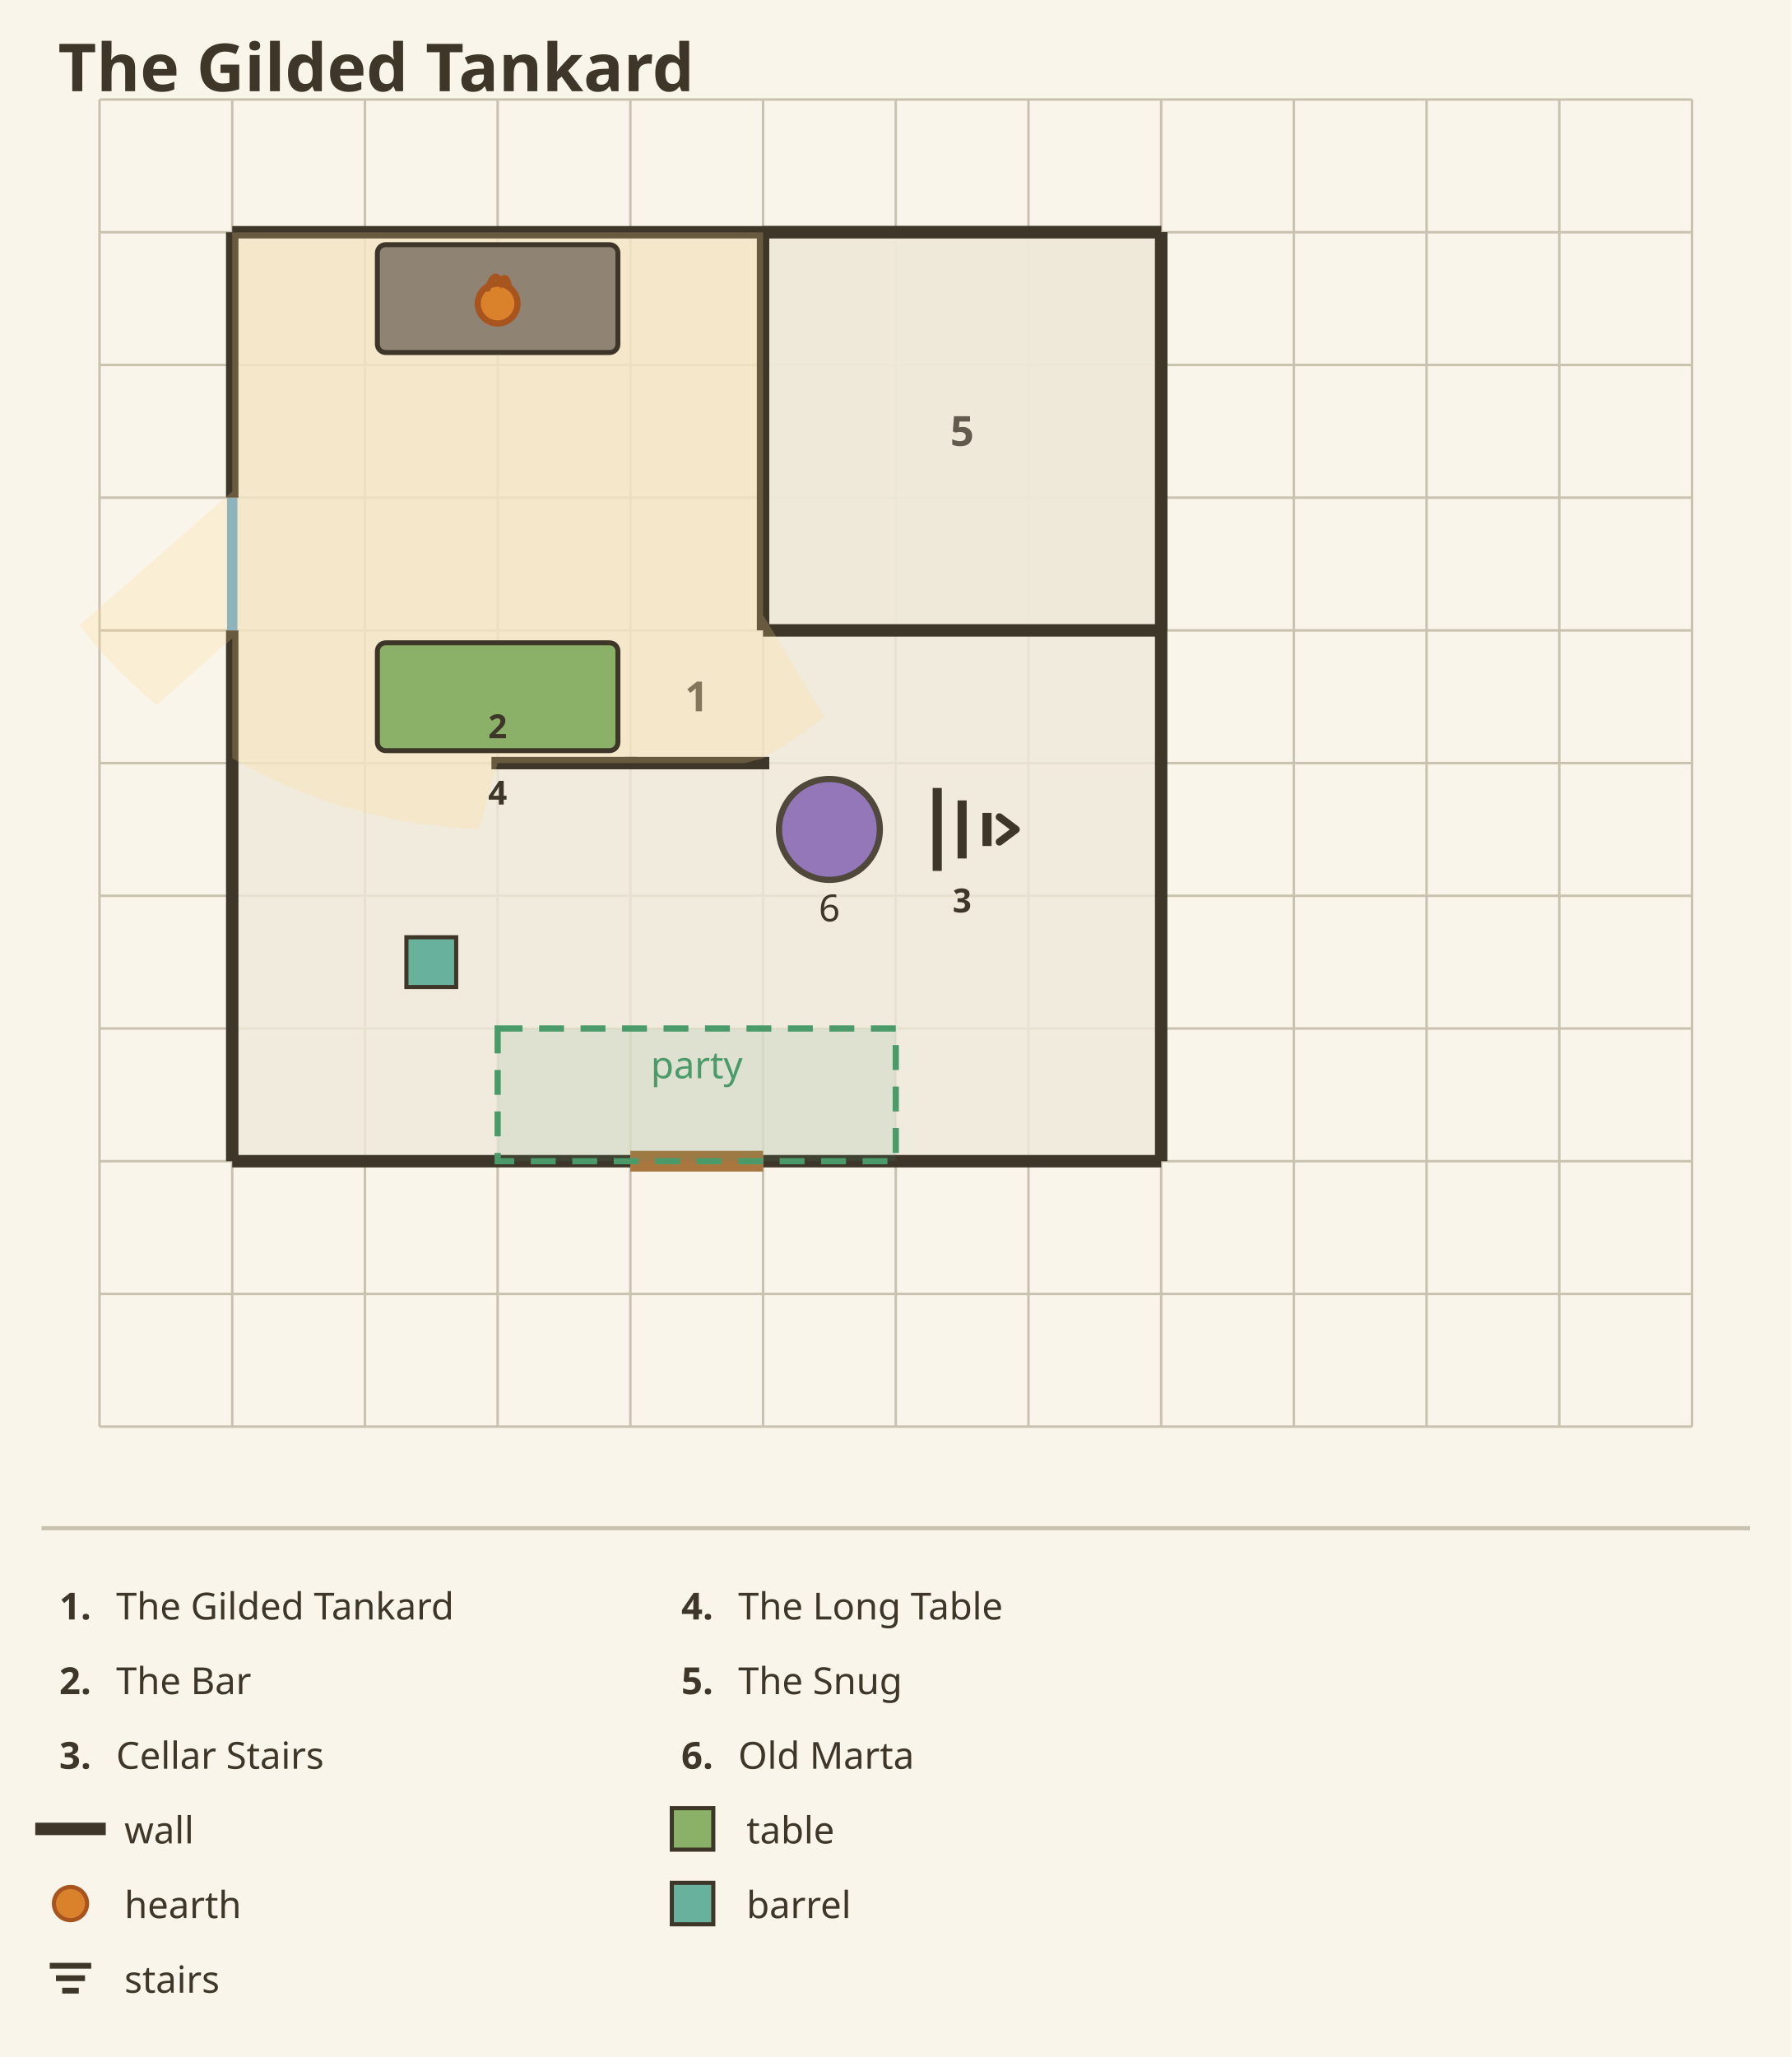
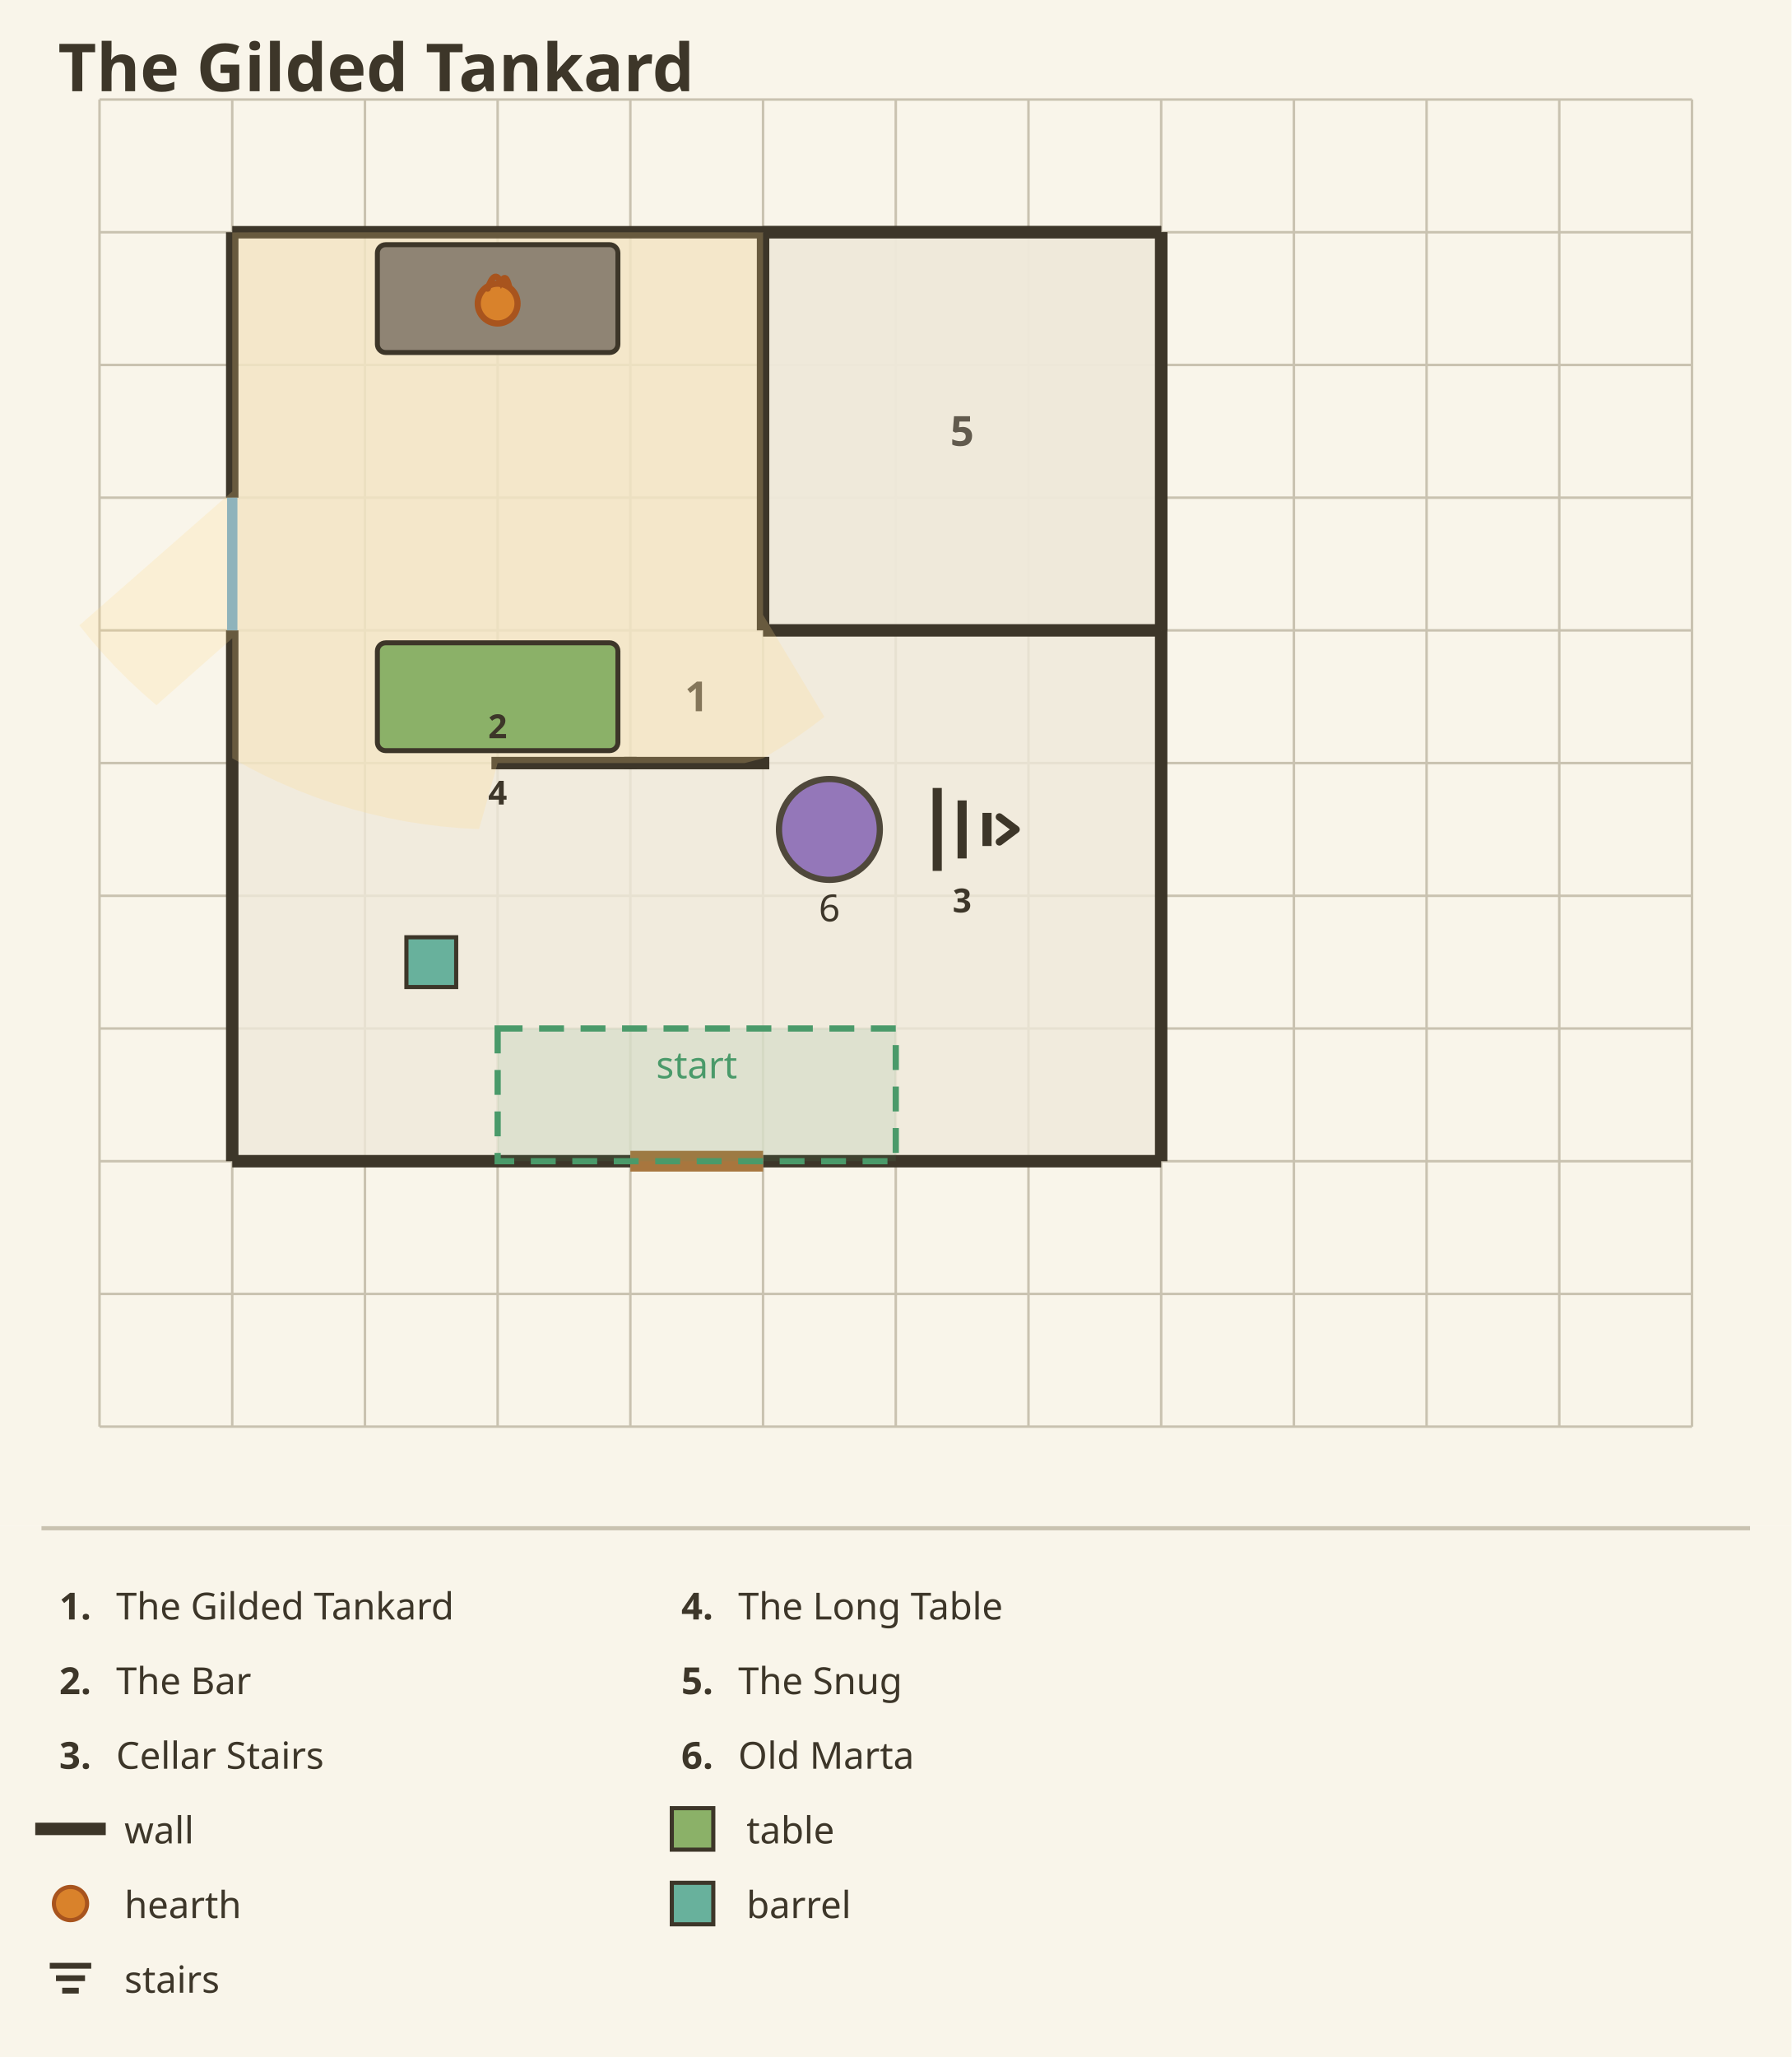
<svg xmlns="http://www.w3.org/2000/svg" viewBox="0 0 432 496" width="432" height="496" font-family="sans-serif">
  <rect x="0" y="0" width="432" height="368" fill="#f9f5ea" />
  <g transform="translate(0 0)">
    <defs>
      <pattern id="hatch" width="6" height="6" patternUnits="userSpaceOnUse">
        <path d="M0,6 L6,0" stroke="#7a7264" stroke-width="1" opacity="0.5" />
      </pattern>
    </defs>
    <line x1="24" y1="24" x2="24" y2="344" stroke="#c9c2b0" stroke-width="0.6" />
    <line x1="56" y1="24" x2="56" y2="344" stroke="#c9c2b0" stroke-width="0.6" />
    <line x1="88" y1="24" x2="88" y2="344" stroke="#c9c2b0" stroke-width="0.6" />
    <line x1="120" y1="24" x2="120" y2="344" stroke="#c9c2b0" stroke-width="0.6" />
    <line x1="152" y1="24" x2="152" y2="344" stroke="#c9c2b0" stroke-width="0.6" />
    <line x1="184" y1="24" x2="184" y2="344" stroke="#c9c2b0" stroke-width="0.6" />
    <line x1="216" y1="24" x2="216" y2="344" stroke="#c9c2b0" stroke-width="0.6" />
    <line x1="248" y1="24" x2="248" y2="344" stroke="#c9c2b0" stroke-width="0.6" />
    <line x1="280" y1="24" x2="280" y2="344" stroke="#c9c2b0" stroke-width="0.6" />
    <line x1="312" y1="24" x2="312" y2="344" stroke="#c9c2b0" stroke-width="0.6" />
    <line x1="344" y1="24" x2="344" y2="344" stroke="#c9c2b0" stroke-width="0.6" />
    <line x1="376" y1="24" x2="376" y2="344" stroke="#c9c2b0" stroke-width="0.6" />
    <line x1="408" y1="24" x2="408" y2="344" stroke="#c9c2b0" stroke-width="0.6" />
    <line x1="24" y1="24" x2="408" y2="24" stroke="#c9c2b0" stroke-width="0.6" />
    <line x1="24" y1="56" x2="408" y2="56" stroke="#c9c2b0" stroke-width="0.6" />
    <line x1="24" y1="88" x2="408" y2="88" stroke="#c9c2b0" stroke-width="0.6" />
    <line x1="24" y1="120" x2="408" y2="120" stroke="#c9c2b0" stroke-width="0.6" />
    <line x1="24" y1="152" x2="408" y2="152" stroke="#c9c2b0" stroke-width="0.6" />
    <line x1="24" y1="184" x2="408" y2="184" stroke="#c9c2b0" stroke-width="0.6" />
    <line x1="24" y1="216" x2="408" y2="216" stroke="#c9c2b0" stroke-width="0.6" />
    <line x1="24" y1="248" x2="408" y2="248" stroke="#c9c2b0" stroke-width="0.6" />
    <line x1="24" y1="280" x2="408" y2="280" stroke="#c9c2b0" stroke-width="0.6" />
    <line x1="24" y1="312" x2="408" y2="312" stroke="#c9c2b0" stroke-width="0.6" />
    <line x1="24" y1="344" x2="408" y2="344" stroke="#c9c2b0" stroke-width="0.6" />
    <g id="cd-the-gilded-tankard-inn">
      <rect x="56" y="56" width="224" height="224" fill="#efe9da" opacity="0.8" />
      <line x1="56" y1="56" x2="280" y2="56" stroke="#3d3629" stroke-width="3" opacity="1" />
      <line x1="56" y1="280" x2="152" y2="280" stroke="#3d3629" stroke-width="3" opacity="1" />
      <line x1="184" y1="280" x2="280" y2="280" stroke="#3d3629" stroke-width="3" opacity="1" />
      <line x1="56" y1="56" x2="56" y2="120" stroke="#3d3629" stroke-width="3" opacity="1" />
      <line x1="56" y1="152" x2="56" y2="280" stroke="#3d3629" stroke-width="3" opacity="1" />
      <line x1="280" y1="56" x2="280" y2="280" stroke="#3d3629" stroke-width="3" opacity="1" />
    </g>
    <g id="cd-the-gilded-tankard-snug">
      <rect x="184" y="56" width="96" height="96" fill="#efe9da" opacity="0.8" />
      <line x1="184" y1="56" x2="280" y2="56" stroke="#3d3629" stroke-width="3" opacity="1" />
      <line x1="184" y1="152" x2="280" y2="152" stroke="#3d3629" stroke-width="3" opacity="1" />
      <line x1="184" y1="56" x2="184" y2="152" stroke="#3d3629" stroke-width="3" opacity="1" />
      <line x1="280" y1="56" x2="280" y2="152" stroke="#3d3629" stroke-width="3" opacity="1" />
    </g>
    <g id="cd-the-gilded-tankard-bar">
      <line x1="120" y1="184" x2="152" y2="184" stroke="#3d3629" stroke-width="3" opacity="1" stroke-linecap="square" />
      <line x1="152" y1="184" x2="184" y2="184" stroke="#3d3629" stroke-width="3" opacity="1" stroke-linecap="square" />
    </g>
    <line x1="152" y1="280" x2="184" y2="280" stroke="#a8763e" stroke-width="5" />
    <line x1="56" y1="120" x2="56" y2="152" stroke="#6fa8c9" stroke-width="2.5" />
    <text x="168" y="171.5" font-size="10" fill="#3d3629" font-weight="bold" opacity="0.8" text-anchor="middle" font-family="sans-serif">1</text>
    <text x="232" y="107.5" font-size="10" fill="#3d3629" font-weight="bold" opacity="0.8" text-anchor="middle" font-family="sans-serif">5</text>
-     <text x="168" y="260" font-size="9" fill="#4a9a6a" text-anchor="middle" font-family="sans-serif">party</text>
-     <g id="cd-the-gilded-tankard-party">
+     <text x="168" y="260" font-size="9" fill="#4a9a6a" text-anchor="middle" font-family="sans-serif">start</text>
+     <g id="cd-the-gilded-tankard-start">
      <rect x="120" y="248" width="96" height="32" fill="#4a9a6a" opacity="0.12" />
      <rect x="120" y="248" width="96" height="32" fill="none" stroke="#4a9a6a" stroke-width="1.5" stroke-dasharray="6 4" />
    </g>
    <g>
      <polygon points="184,72 184,74.23 184,76.48 184,78.73 184,80.99 184,83.28 184,85.6 184,87.96 184,90.35 184,92.79 184,95.29 184,97.86 184,100.49 184,103.21 184,106.03 184,108.95 184,111.99 184,115.17 184,118.5 184,122 184,125.7 184,129.63 184,133.8 184,138.27 184,143.08 184,148.27 198.8,172.87 195.24,175.55 191.58,178.12 187.83,180.55 184,182.85 179.55,184 174.63,184 169.87,184 165.25,184 160.76,184 156.39,184 152.12,184 147.92,184 143.81,184 139.75,184 135.74,184 131.77,184 127.83,184 123.91,184 120,184 115.53,199.92 111.07,199.69 106.62,199.3 102.19,198.75 97.77,198.06 93.39,197.2 89.03,196.2 84.72,195.04 80.45,193.74 76.22,192.28 72.05,190.68 67.94,188.93 63.89,187.05 59.91,185.02 56,182.85 56,174.42 56,166.88 56,160.09 56,153.92 37.72,170.05 34.35,167.12 31.08,164.08 27.92,160.92 24.88,157.65 21.95,154.28 19.13,150.8 56,118.5 56,115.17 56,111.99 56,108.95 56,106.03 56,103.21 56,100.49 56,97.86 56,95.29 56,92.79 56,90.35 56,87.96 56,85.6 56,83.28 56,80.99 56,78.73 56,76.48 56,74.23 56,72 56,69.77 56,67.52 56,65.27 56,63.01 56,60.72 56,58.4 56,56.04 64.2,56 70.76,56 76.04,56 80.4,56 84.06,56 87.2,56 89.91,56 92.29,56 94.39,56 96.28,56 97.98,56 99.52,56 100.93,56 102.23,56 103.43,56 104.55,56 105.59,56 106.57,56 107.5,56 108.38,56 109.21,56 110,56 110.76,56 111.49,56 112.2,56 112.88,56 113.54,56 114.18,56 114.8,56 115.41,56 116.01,56 116.6,56 117.18,56 117.75,56 118.32,56 118.88,56 119.44,56 120,56 120.56,56 121.12,56 121.68,56 122.25,56 122.82,56 123.4,56 123.99,56 124.59,56 125.2,56 125.82,56 126.46,56 127.12,56 127.8,56 128.51,56 129.24,56 130,56 130.79,56 131.62,56 132.5,56 133.43,56 134.41,56 135.45,56 136.57,56 137.77,56 139.07,56 140.48,56 142.02,56 143.72,56 145.61,56 147.71,56 150.09,56 152.8,56 155.94,56 159.6,56 163.96,56 169.24,56 175.8,56 184,56.04 184,58.4 184,60.72 184,63.01 184,65.27 184,67.52 184,69.77" fill="#ffd98a" opacity="0.22" />
      <rect x="91" y="59" width="58" height="26" fill="#8f8474" stroke="#3d3629" stroke-width="1.2" rx="2" />
      <circle cx="120" cy="73.2" r="4.8" fill="#d9822b" stroke="#a8541e" stroke-width="1.5" />
      <path d="M117.6 69.6 Q119.2 64.8 120.8 68 Q122 65.6 122.8 69.2" fill="none" stroke="#a8541e" stroke-width="1.5" stroke-linecap="round" />
    </g>
    <g id="cd-the-gilded-tankard-cellar-stairs">
      <g transform="rotate(90 232 200)">
        <line x1="228" y1="194" x2="236" y2="194" stroke="#3d3629" stroke-width="2.2" />
        <line x1="225" y1="200" x2="239" y2="200" stroke="#3d3629" stroke-width="2.2" />
        <line x1="222" y1="206" x2="242" y2="206" stroke="#3d3629" stroke-width="2.2" />
        <path d="M229 191 L232 187 L235 191" fill="none" stroke="#3d3629" stroke-width="1.8" stroke-linecap="round" stroke-linejoin="round" />
      </g>
    </g>
    <g id="cd-the-gilded-tankard-longtable">
      <rect x="91" y="155" width="58" height="26" fill="hsl(91 32% 55%)" stroke="#3d3629" stroke-width="1.2" rx="2" />
    </g>
    <g>
      <rect x="98" y="226" width="12" height="12" fill="hsl(163 32% 55%)" stroke="#3d3629" stroke-width="1" />
    </g>
    <g id="cd-the-gilded-tankard-old-marta">
      <circle cx="200" cy="200" r="12.16" fill="#8a6ab5" opacity="0.9" stroke="#3d3629" stroke-width="1.5" />
    </g>
    <text x="120" y="178" font-size="8" fill="#3d3629" font-weight="bold" text-anchor="middle" font-family="sans-serif">2</text>
    <text x="232" y="220" font-size="8" fill="#3d3629" font-weight="bold" text-anchor="middle" font-family="sans-serif">3</text>
    <text x="120" y="194" font-size="8" fill="#3d3629" font-weight="bold" text-anchor="middle" font-family="sans-serif">4</text>
    <text x="200" y="222.16" font-size="9" fill="#3d3629" text-anchor="middle" font-family="sans-serif">6</text>
  </g>
  <g transform="translate(0 368)">
    <rect x="0" y="0" width="432" height="128" fill="#f9f5ea" />
    <line x1="10" y1="0.5" x2="422" y2="0.5" stroke="#c9c2b0" stroke-width="1" />
    <text x="22" y="22.5" font-size="9" font-weight="bold" fill="#3d3629" text-anchor="end" font-family="sans-serif">1.</text>
    <text x="28" y="22.5" font-size="9" fill="#3d3629" font-family="sans-serif">The Gilded Tankard</text>
    <text x="22" y="40.5" font-size="9" font-weight="bold" fill="#3d3629" text-anchor="end" font-family="sans-serif">2.</text>
    <text x="28" y="40.5" font-size="9" fill="#3d3629" font-family="sans-serif">The Bar</text>
    <text x="22" y="58.5" font-size="9" font-weight="bold" fill="#3d3629" text-anchor="end" font-family="sans-serif">3.</text>
    <text x="28" y="58.5" font-size="9" fill="#3d3629" font-family="sans-serif">Cellar Stairs</text>
    <text x="172" y="22.5" font-size="9" font-weight="bold" fill="#3d3629" text-anchor="end" font-family="sans-serif">4.</text>
    <text x="178" y="22.5" font-size="9" fill="#3d3629" font-family="sans-serif">The Long Table</text>
    <text x="172" y="40.5" font-size="9" font-weight="bold" fill="#3d3629" text-anchor="end" font-family="sans-serif">5.</text>
    <text x="178" y="40.5" font-size="9" fill="#3d3629" font-family="sans-serif">The Snug</text>
    <text x="172" y="58.5" font-size="9" font-weight="bold" fill="#3d3629" text-anchor="end" font-family="sans-serif">6.</text>
    <text x="178" y="58.5" font-size="9" fill="#3d3629" font-family="sans-serif">Old Marta</text>
    <line x1="10" y1="73" x2="24" y2="73" stroke="#3d3629" stroke-width="3" stroke-linecap="square" />
    <text x="30" y="76.5" font-size="9" fill="#3d3629" font-family="sans-serif">wall</text>
    <circle cx="17" cy="91" r="4" fill="#d9822b" stroke="#a8541e" stroke-width="1" />
    <text x="30" y="94.5" font-size="9" fill="#3d3629" font-family="sans-serif">hearth</text>
    <line x1="12" y1="106" x2="22" y2="106" stroke="#3d3629" stroke-width="1.4" />
    <line x1="13.5" y1="109" x2="20.5" y2="109" stroke="#3d3629" stroke-width="1.4" />
    <line x1="15" y1="112" x2="19" y2="112" stroke="#3d3629" stroke-width="1.4" />
    <text x="30" y="112.5" font-size="9" fill="#3d3629" font-family="sans-serif">stairs</text>
    <rect x="162" y="68" width="10" height="10" fill="hsl(91 32% 55%)" stroke="#3d3629" stroke-width="1" />
    <text x="180" y="76.5" font-size="9" fill="#3d3629" font-family="sans-serif">table</text>
    <rect x="162" y="86" width="10" height="10" fill="hsl(163 32% 55%)" stroke="#3d3629" stroke-width="1" />
    <text x="180" y="94.5" font-size="9" fill="#3d3629" font-family="sans-serif">barrel</text>
  </g>
  <text x="14" y="22" font-size="16" font-weight="bold" fill="#3d3629" font-family="sans-serif">The Gilded Tankard</text>
</svg>
